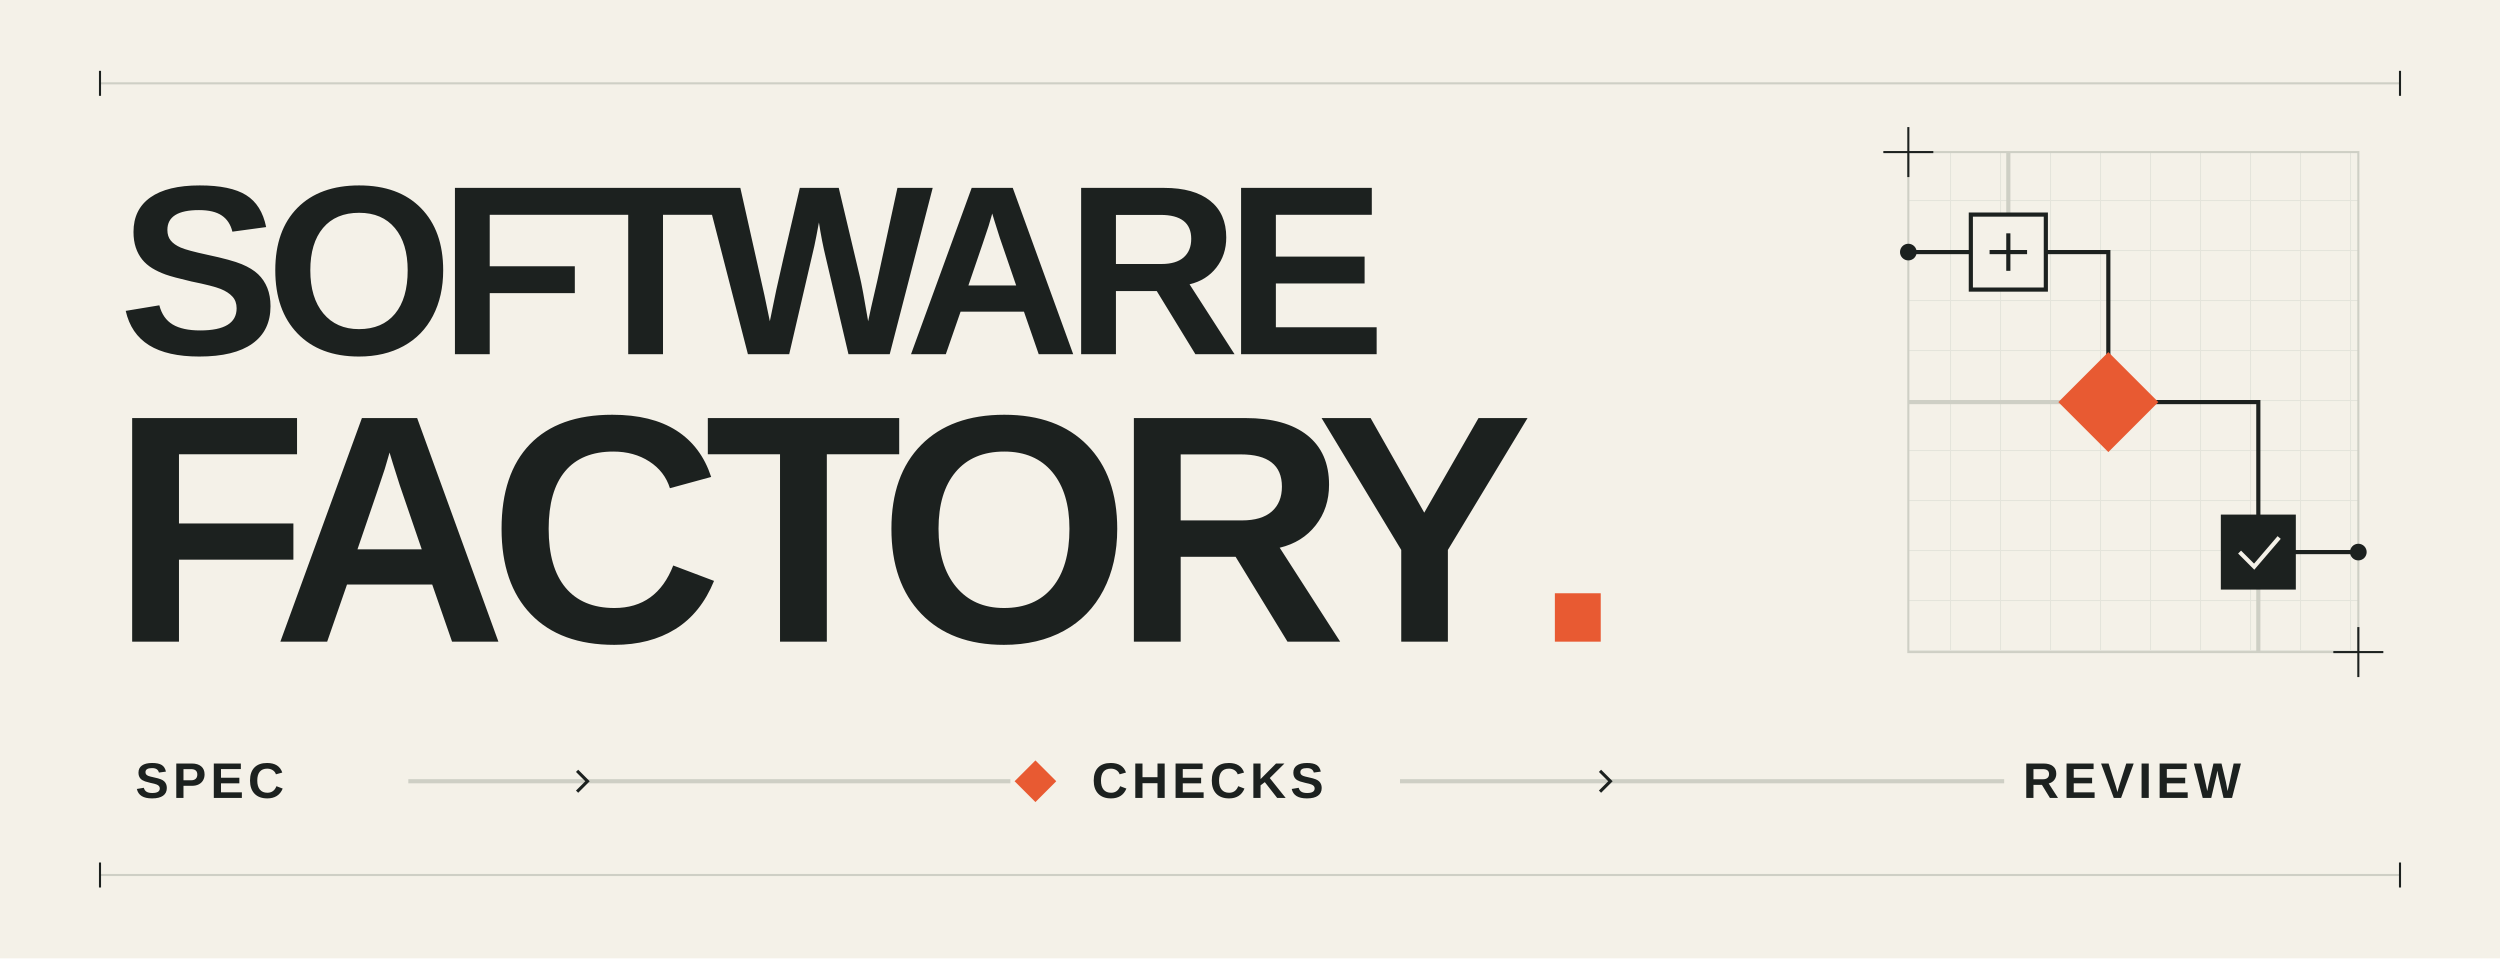
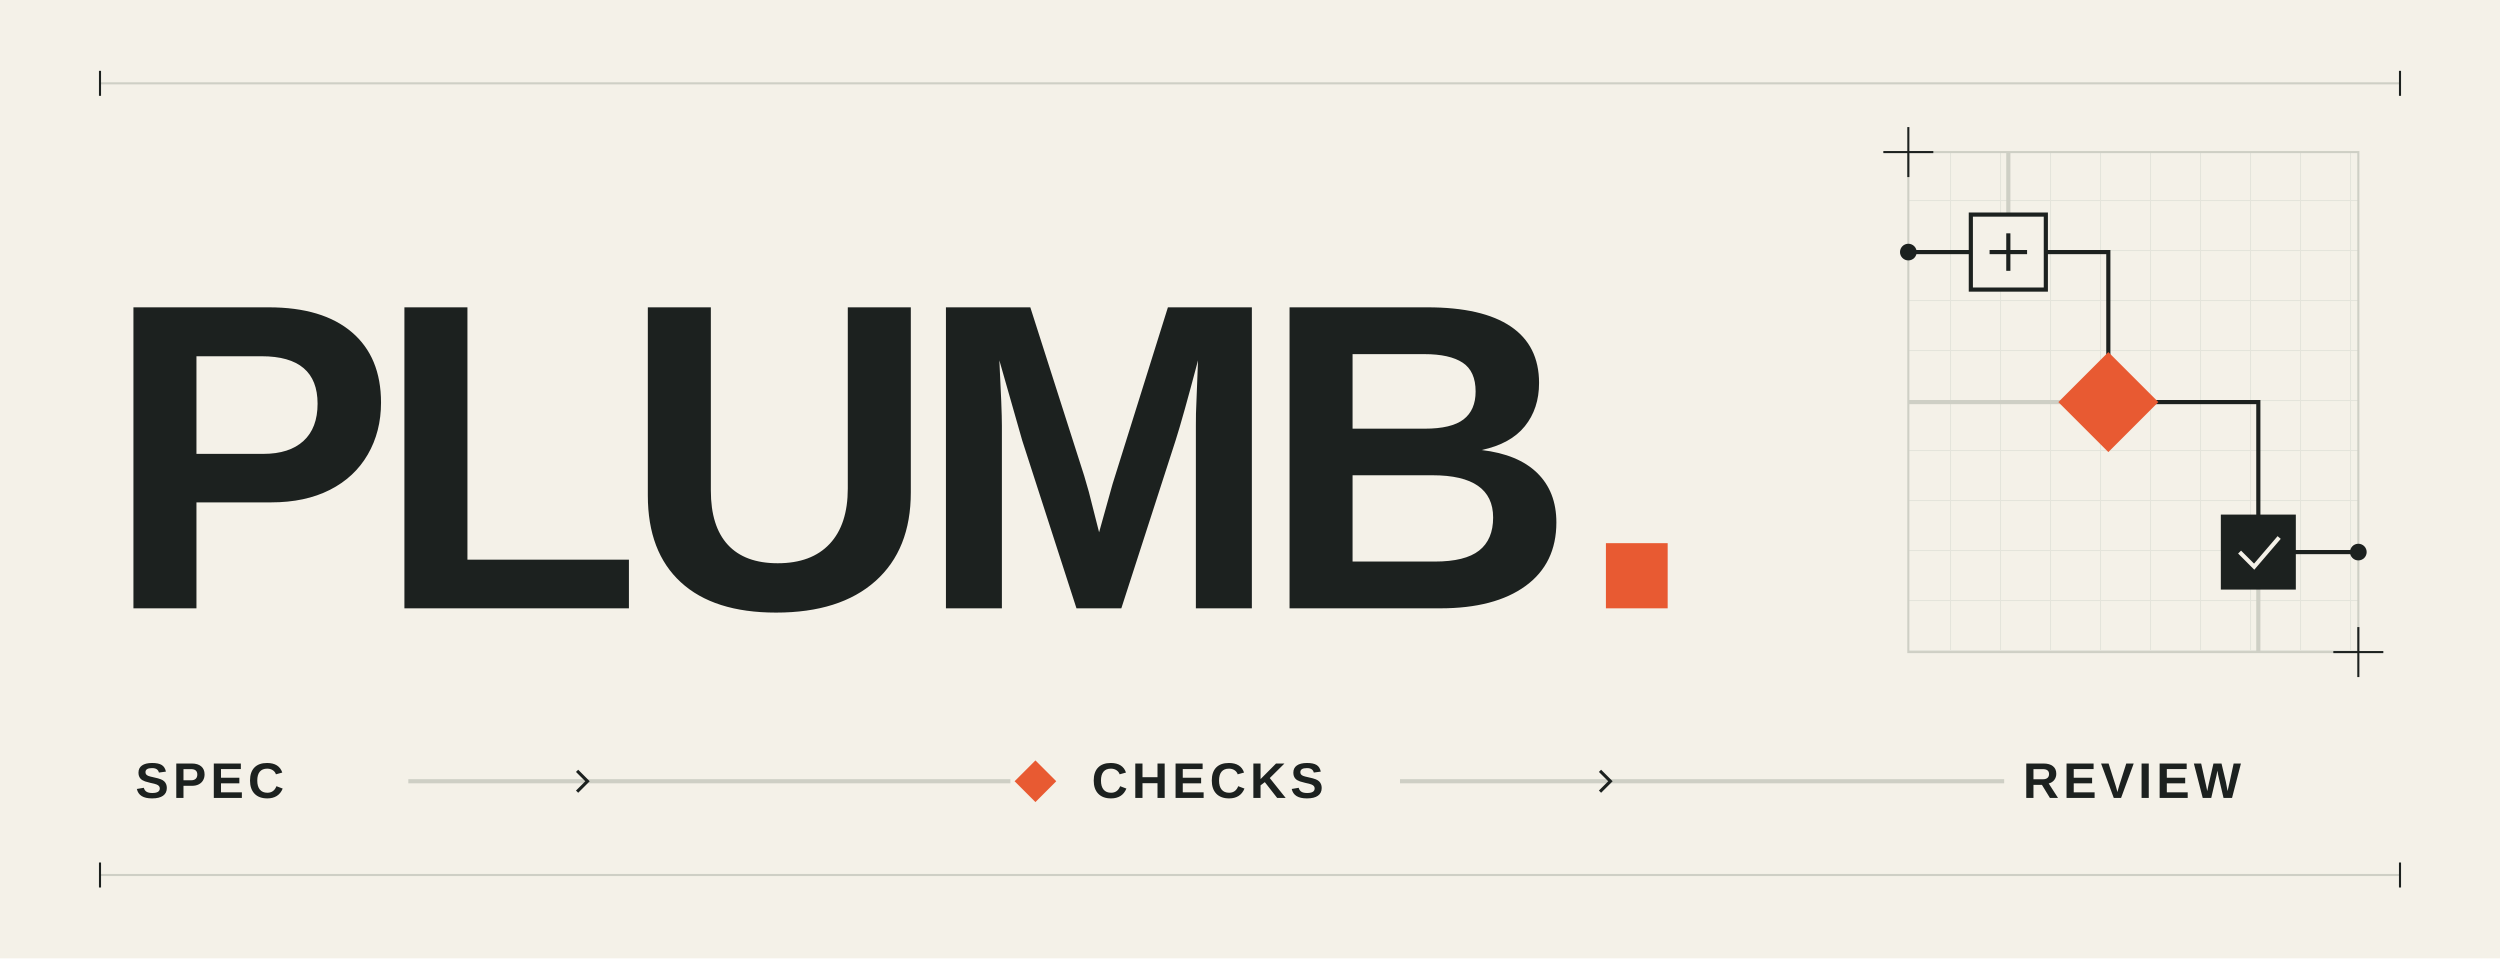
<svg xmlns="http://www.w3.org/2000/svg" width="1200" height="460" viewBox="0 0 1200 460" role="img" aria-labelledby="hero-title hero-desc">
  <defs>
    <pattern id="grid" width="24" height="24" patternUnits="userSpaceOnUse">
      <path d="M24 0H0V24" fill="none" stroke="#E4E4DB" stroke-width="1" />
    </pattern>
  </defs>
  <rect width="1200" height="460" fill="#F4F1E8" />
  <path d="M48 40H1152M48 420H1152" stroke="#CECFC5" />
  <path d="M48 34V46M1152 34V46M48 414V426M1152 414V426" stroke="#1C211F" />
  <g fill="#1C211F" font-family="Arial, Helvetica, sans-serif" font-weight="900">
-     <text x="57" y="170" font-size="116" letter-spacing="-7">SOFTWARE</text>
-     <text x="53" y="308" font-size="156" letter-spacing="-9">FACTORY<tspan fill="#E85A32">.</tspan>
+     <text x="50" y="292" font-size="210" letter-spacing="-10">PLUMB<tspan fill="#E85A32">.</tspan>
    </text>
  </g>
  <g aria-hidden="true">
    <rect x="916" y="73" width="216" height="240" fill="url(#grid)" />
    <path d="M916 73H1132V313H916Z" fill="none" stroke="#CECFC5" />
    <path d="M904 73H928M916 61V85M1120 313H1144M1132 301V325" stroke="#1C211F" />
    <path d="M916 121H1012V193H1084V265H1132" fill="none" stroke="#1C211F" stroke-width="2" />
    <path d="M964 73V121M1012 193H916M1084 265V313" fill="none" stroke="#CECFC5" stroke-width="2" />
    <rect x="946" y="103" width="36" height="36" fill="#F4F1E8" stroke="#1C211F" stroke-width="2" />
    <path d="M964 112V130M955 121H973" stroke="#1C211F" stroke-width="2" />
    <path d="M1012 169L1036 193L1012 217L988 193Z" fill="#E85A32" />
    <rect x="1066" y="247" width="36" height="36" fill="#1C211F" />
    <path d="M1075 265L1082 272L1094 258" fill="none" stroke="#F4F1E8" stroke-width="2" />
    <circle cx="916" cy="121" r="4" fill="#1C211F" />
    <circle cx="1132" cy="265" r="4" fill="#1C211F" />
  </g>
  <path d="M68 375H1132" fill="none" stroke="#CECFC5" stroke-width="2" />
  <g font-family="Arial, Helvetica, sans-serif" font-weight="700" font-size="24" letter-spacing="2" fill="#1C211F">
    <rect x="65" y="354" width="131" height="42" fill="#F4F1E8" />
    <text x="65" y="383">SPEC</text>
    <rect x="485" y="354" width="187" height="42" fill="#F4F1E8" />
    <path d="M497 365L507 375L497 385L487 375Z" fill="#E85A32" />
    <text x="524" y="383">CHECKS</text>
    <rect x="962" y="354" width="173" height="42" fill="#F4F1E8" />
    <text x="971" y="383">REVIEW</text>
  </g>
  <path d="M277 370L282 375L277 380M768 370L773 375L768 380" fill="none" stroke="#1C211F" stroke-width="1.5" />
</svg>
